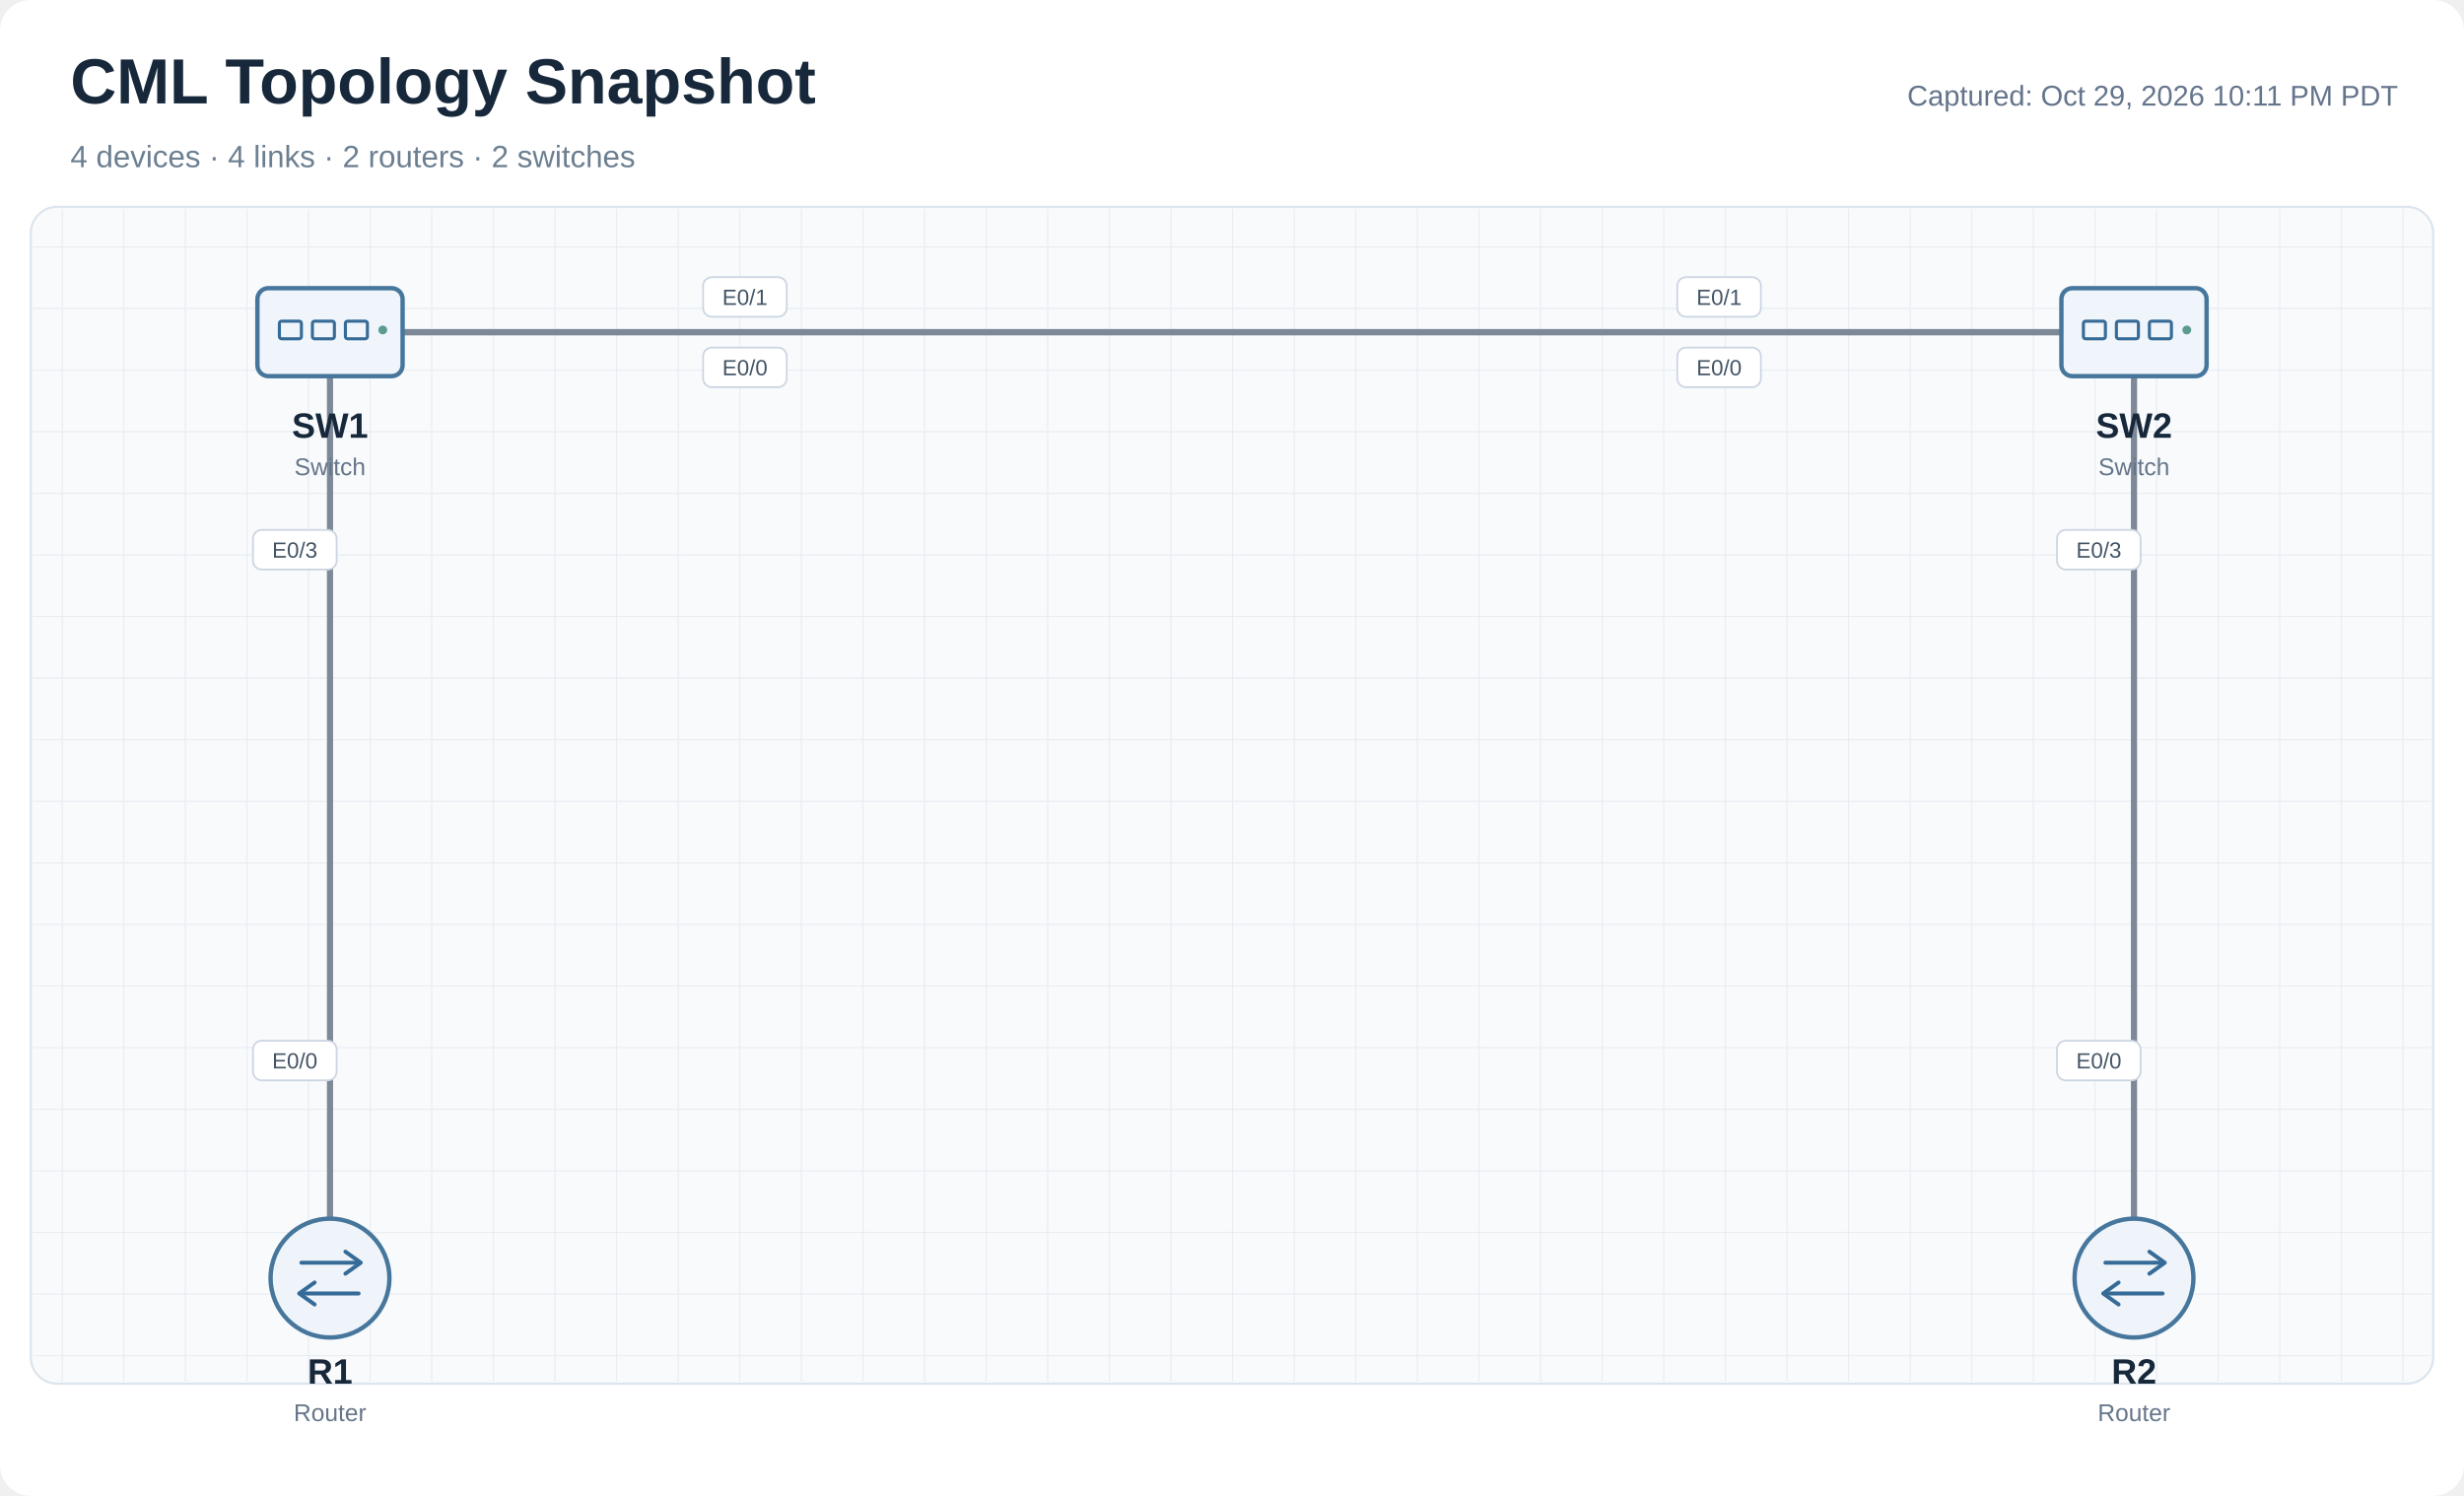
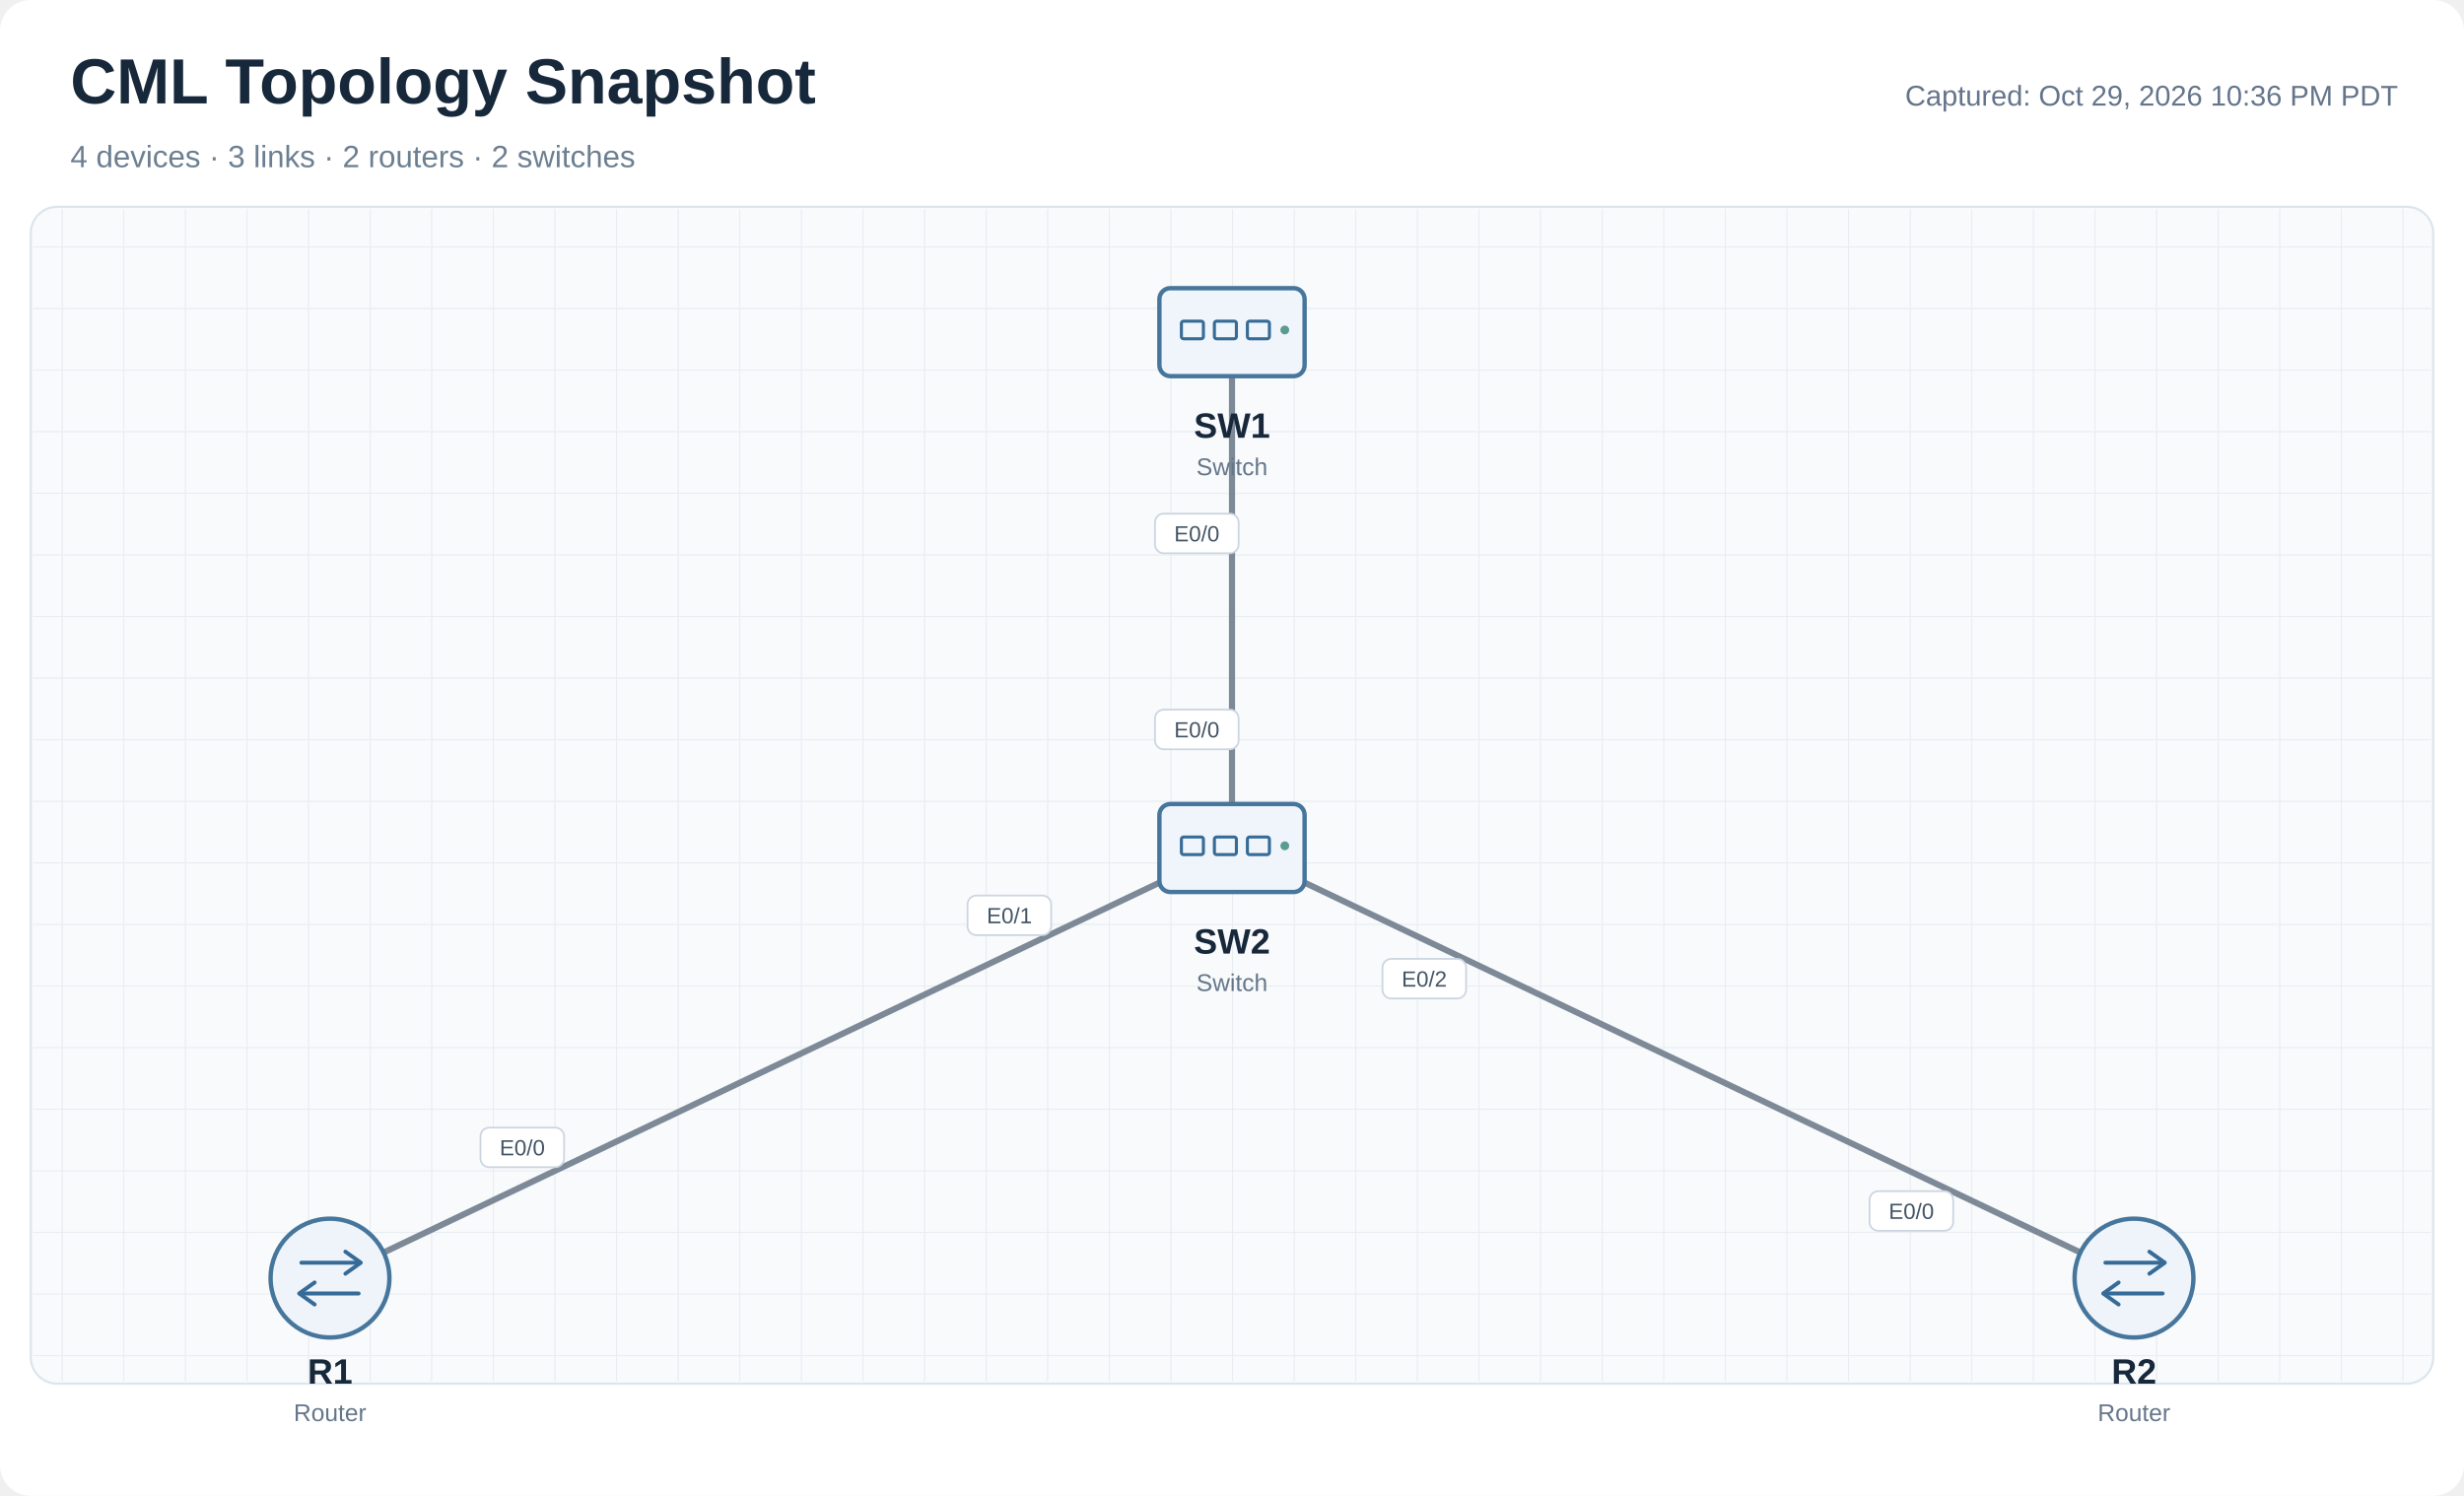
- <svg xmlns="http://www.w3.org/2000/svg" width="1120" height="680" viewBox="0 0 1120 680" data-nodes="4" data-links="4" data-routers="2" data-switches="2">
+ <svg xmlns="http://www.w3.org/2000/svg" width="1120" height="680" viewBox="0 0 1120 680" data-nodes="4" data-links="3" data-routers="2" data-switches="2">
  <defs>
    <pattern id="grid" width="28" height="28" patternUnits="userSpaceOnUse">
      <path d="M28 0H0V28" fill="none" stroke="#e8edf2" stroke-width="1" />
    </pattern>
  </defs>
  <rect width="1120" height="680" rx="14" fill="#fff" />
  <rect x="14" y="94" width="1092" height="535" rx="12" fill="#f8fafc" stroke="#dce5ed" />
  <rect x="15" y="95" width="1090" height="533" rx="12" fill="url(#grid)" />
  <text x="32" y="47" font-family="Arial,Segoe UI,sans-serif" font-size="29" font-weight="700" fill="#17283b">CML Topology Snapshot</text>
-   <text x="32" y="76" font-family="Arial,Segoe UI,sans-serif" font-size="14" fill="#6c7f91">4 devices  ·  4 links  ·  2 routers  ·  2 switches</text>
-   <text x="1090" y="48" text-anchor="end" font-family="Arial,Segoe UI,sans-serif" font-size="13" fill="#64748b">Captured: Oct 29, 2026 10:11 PM PDT</text>
-   <line x1="150.0" y1="151.0" x2="970.0" y2="151.0" stroke="#7d8997" stroke-width="2.8" />
-   <line x1="150.0" y1="151.0" x2="970.0" y2="151.0" stroke="#7d8997" stroke-width="2.8" />
-   <line x1="150.0" y1="151.0" x2="150.0" y2="581.0" stroke="#7d8997" stroke-width="2.8" />
-   <line x1="970.0" y1="151.0" x2="970.0" y2="581.0" stroke="#7d8997" stroke-width="2.8" />
-   <g transform="translate(150.0,151.0)">
+   <text x="32" y="76" font-family="Arial,Segoe UI,sans-serif" font-size="14" fill="#6c7f91">4 devices  ·  3 links  ·  2 routers  ·  2 switches</text>
+   <text x="1090" y="48" text-anchor="end" font-family="Arial,Segoe UI,sans-serif" font-size="13" fill="#64748b">Captured: Oct 29, 2026 10:36 PM PDT</text>
+   <line x1="560.0" y1="151.0" x2="560.0" y2="385.5" stroke="#7d8997" stroke-width="2.8" />
+   <line x1="560.0" y1="385.5" x2="150.0" y2="581.0" stroke="#7d8997" stroke-width="2.8" />
+   <line x1="560.0" y1="385.5" x2="970.0" y2="581.0" stroke="#7d8997" stroke-width="2.8" />
+   <g transform="translate(560.0,151.0)">
    <rect x="-33" y="-20" width="66" height="40" rx="5" fill="#eff5fa" stroke="#47769c" stroke-width="2" />
    <rect x="-23" y="-5" width="10" height="8" rx="1" fill="none" stroke="#366b97" stroke-width="1.4" />
    <rect x="-8" y="-5" width="10" height="8" rx="1" fill="none" stroke="#366b97" stroke-width="1.4" />
    <rect x="7" y="-5" width="10" height="8" rx="1" fill="none" stroke="#366b97" stroke-width="1.4" />
    <circle cx="24" cy="-1" r="2" fill="#5b9b91" />
    <text x="0" y="48" text-anchor="middle" font-family="Arial,Segoe UI,sans-serif" font-size="16" font-weight="700" fill="#17283b">SW1</text>
    <text x="0" y="65" text-anchor="middle" font-family="Arial,Segoe UI,sans-serif" font-size="11" fill="#65768a">Switch</text>
  </g>
-   <g transform="translate(970.0,151.0)">
+   <g transform="translate(560.0,385.5)">
    <rect x="-33" y="-20" width="66" height="40" rx="5" fill="#eff5fa" stroke="#47769c" stroke-width="2" />
    <rect x="-23" y="-5" width="10" height="8" rx="1" fill="none" stroke="#366b97" stroke-width="1.4" />
    <rect x="-8" y="-5" width="10" height="8" rx="1" fill="none" stroke="#366b97" stroke-width="1.4" />
    <rect x="7" y="-5" width="10" height="8" rx="1" fill="none" stroke="#366b97" stroke-width="1.4" />
    <circle cx="24" cy="-1" r="2" fill="#5b9b91" />
    <text x="0" y="48" text-anchor="middle" font-family="Arial,Segoe UI,sans-serif" font-size="16" font-weight="700" fill="#17283b">SW2</text>
    <text x="0" y="65" text-anchor="middle" font-family="Arial,Segoe UI,sans-serif" font-size="11" fill="#65768a">Switch</text>
  </g>
  <g transform="translate(150.0,581.0)">
    <circle cx="0" cy="0" r="27" fill="#eef4fa" stroke="#47769c" stroke-width="2" />
    <path d="M-13 -7 H13 M-13 7 H13" fill="none" stroke="#366b97" stroke-width="1.8" stroke-linecap="round" />
    <path d="M7 -12 L14 -7 L7 -2 M-7 2 L-14 7 L-7 12" fill="none" stroke="#366b97" stroke-width="1.8" stroke-linecap="round" stroke-linejoin="round" />
    <text x="0" y="48" text-anchor="middle" font-family="Arial,Segoe UI,sans-serif" font-size="16" font-weight="700" fill="#17283b">R1</text>
    <text x="0" y="65" text-anchor="middle" font-family="Arial,Segoe UI,sans-serif" font-size="11" fill="#65768a">Router</text>
  </g>
  <g transform="translate(970.0,581.0)">
    <circle cx="0" cy="0" r="27" fill="#eef4fa" stroke="#47769c" stroke-width="2" />
    <path d="M-13 -7 H13 M-13 7 H13" fill="none" stroke="#366b97" stroke-width="1.8" stroke-linecap="round" />
    <path d="M7 -12 L14 -7 L7 -2 M-7 2 L-14 7 L-7 12" fill="none" stroke="#366b97" stroke-width="1.8" stroke-linecap="round" stroke-linejoin="round" />
    <text x="0" y="48" text-anchor="middle" font-family="Arial,Segoe UI,sans-serif" font-size="16" font-weight="700" fill="#17283b">R2</text>
    <text x="0" y="65" text-anchor="middle" font-family="Arial,Segoe UI,sans-serif" font-size="11" fill="#65768a">Router</text>
  </g>
-   <rect x="319.6" y="158.0" width="38.0" height="18" rx="4" fill="#ffffff" stroke="#cbd5e1" stroke-width="0.8" />
-   <text x="338.6" y="170.6" text-anchor="middle" font-family="Arial,Segoe UI,sans-serif" font-size="10" fill="#435466">E0/0</text>
-   <rect x="762.4" y="158.0" width="38.0" height="18" rx="4" fill="#ffffff" stroke="#cbd5e1" stroke-width="0.8" />
-   <text x="781.4" y="170.6" text-anchor="middle" font-family="Arial,Segoe UI,sans-serif" font-size="10" fill="#435466">E0/0</text>
-   <rect x="319.6" y="126.0" width="38.0" height="18" rx="4" fill="#ffffff" stroke="#cbd5e1" stroke-width="0.8" />
-   <text x="338.6" y="138.6" text-anchor="middle" font-family="Arial,Segoe UI,sans-serif" font-size="10" fill="#435466">E0/1</text>
-   <rect x="762.4" y="126.0" width="38.0" height="18" rx="4" fill="#ffffff" stroke="#cbd5e1" stroke-width="0.8" />
-   <text x="781.4" y="138.6" text-anchor="middle" font-family="Arial,Segoe UI,sans-serif" font-size="10" fill="#435466">E0/1</text>
-   <rect x="115.0" y="240.9" width="38.0" height="18" rx="4" fill="#ffffff" stroke="#cbd5e1" stroke-width="0.8" />
-   <text x="134.0" y="253.5" text-anchor="middle" font-family="Arial,Segoe UI,sans-serif" font-size="10" fill="#435466">E0/3</text>
-   <rect x="115.0" y="473.1" width="38.0" height="18" rx="4" fill="#ffffff" stroke="#cbd5e1" stroke-width="0.8" />
-   <text x="134.0" y="485.7" text-anchor="middle" font-family="Arial,Segoe UI,sans-serif" font-size="10" fill="#435466">E0/0</text>
-   <rect x="935.0" y="240.9" width="38.0" height="18" rx="4" fill="#ffffff" stroke="#cbd5e1" stroke-width="0.8" />
-   <text x="954.0" y="253.5" text-anchor="middle" font-family="Arial,Segoe UI,sans-serif" font-size="10" fill="#435466">E0/3</text>
-   <rect x="935.0" y="473.1" width="38.0" height="18" rx="4" fill="#ffffff" stroke="#cbd5e1" stroke-width="0.8" />
-   <text x="954.0" y="485.7" text-anchor="middle" font-family="Arial,Segoe UI,sans-serif" font-size="10" fill="#435466">E0/0</text>
+   <rect x="439.8" y="407.1" width="38.0" height="18" rx="4" fill="#ffffff" stroke="#cbd5e1" stroke-width="0.8" />
+   <text x="458.8" y="419.7" text-anchor="middle" font-family="Arial,Segoe UI,sans-serif" font-size="10" fill="#435466">E0/1</text>
+   <rect x="218.4" y="512.6" width="38.0" height="18" rx="4" fill="#ffffff" stroke="#cbd5e1" stroke-width="0.8" />
+   <text x="237.4" y="525.2" text-anchor="middle" font-family="Arial,Segoe UI,sans-serif" font-size="10" fill="#435466">E0/0</text>
+   <rect x="628.4" y="435.9" width="38.0" height="18" rx="4" fill="#ffffff" stroke="#cbd5e1" stroke-width="0.8" />
+   <text x="647.4" y="448.5" text-anchor="middle" font-family="Arial,Segoe UI,sans-serif" font-size="10" fill="#435466">E0/2</text>
+   <rect x="849.8" y="541.5" width="38.0" height="18" rx="4" fill="#ffffff" stroke="#cbd5e1" stroke-width="0.8" />
+   <text x="868.8" y="554.1" text-anchor="middle" font-family="Arial,Segoe UI,sans-serif" font-size="10" fill="#435466">E0/0</text>
+   <rect x="525.0" y="233.5" width="38.0" height="18" rx="4" fill="#ffffff" stroke="#cbd5e1" stroke-width="0.8" />
+   <text x="544.0" y="246.1" text-anchor="middle" font-family="Arial,Segoe UI,sans-serif" font-size="10" fill="#435466">E0/0</text>
+   <rect x="525.0" y="322.6" width="38.0" height="18" rx="4" fill="#ffffff" stroke="#cbd5e1" stroke-width="0.8" />
+   <text x="544.0" y="335.2" text-anchor="middle" font-family="Arial,Segoe UI,sans-serif" font-size="10" fill="#435466">E0/0</text>
</svg>
